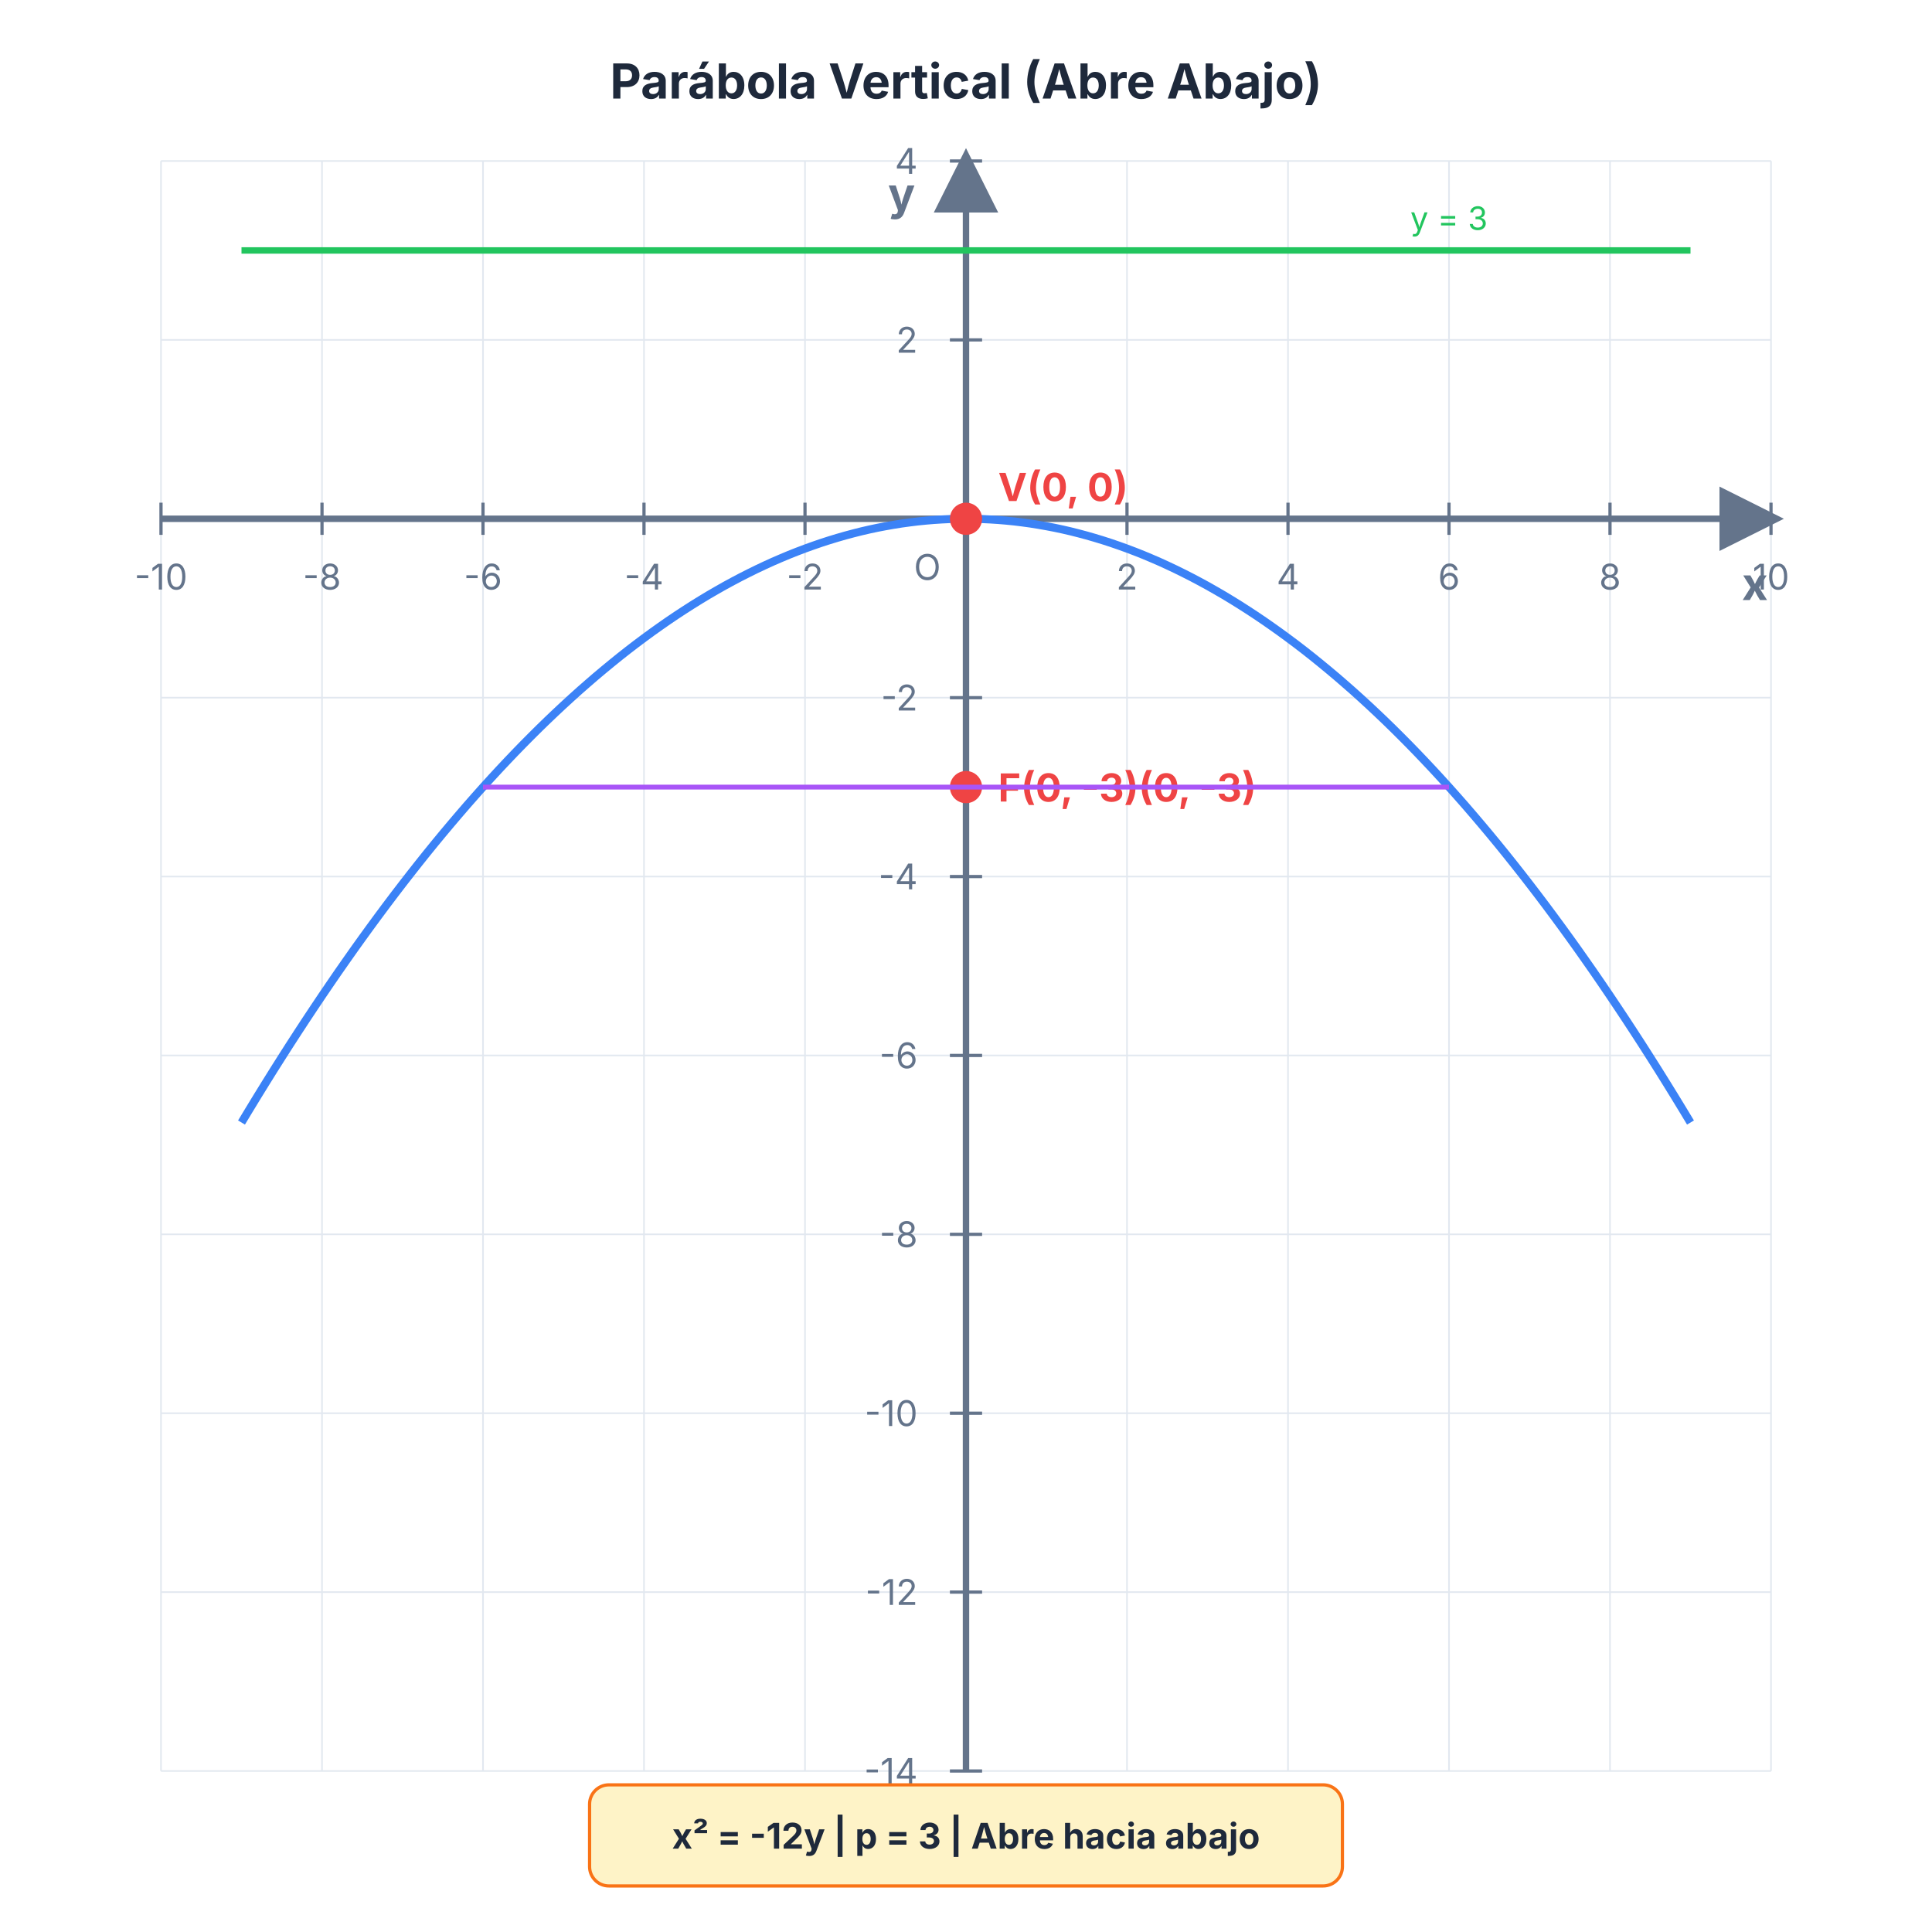
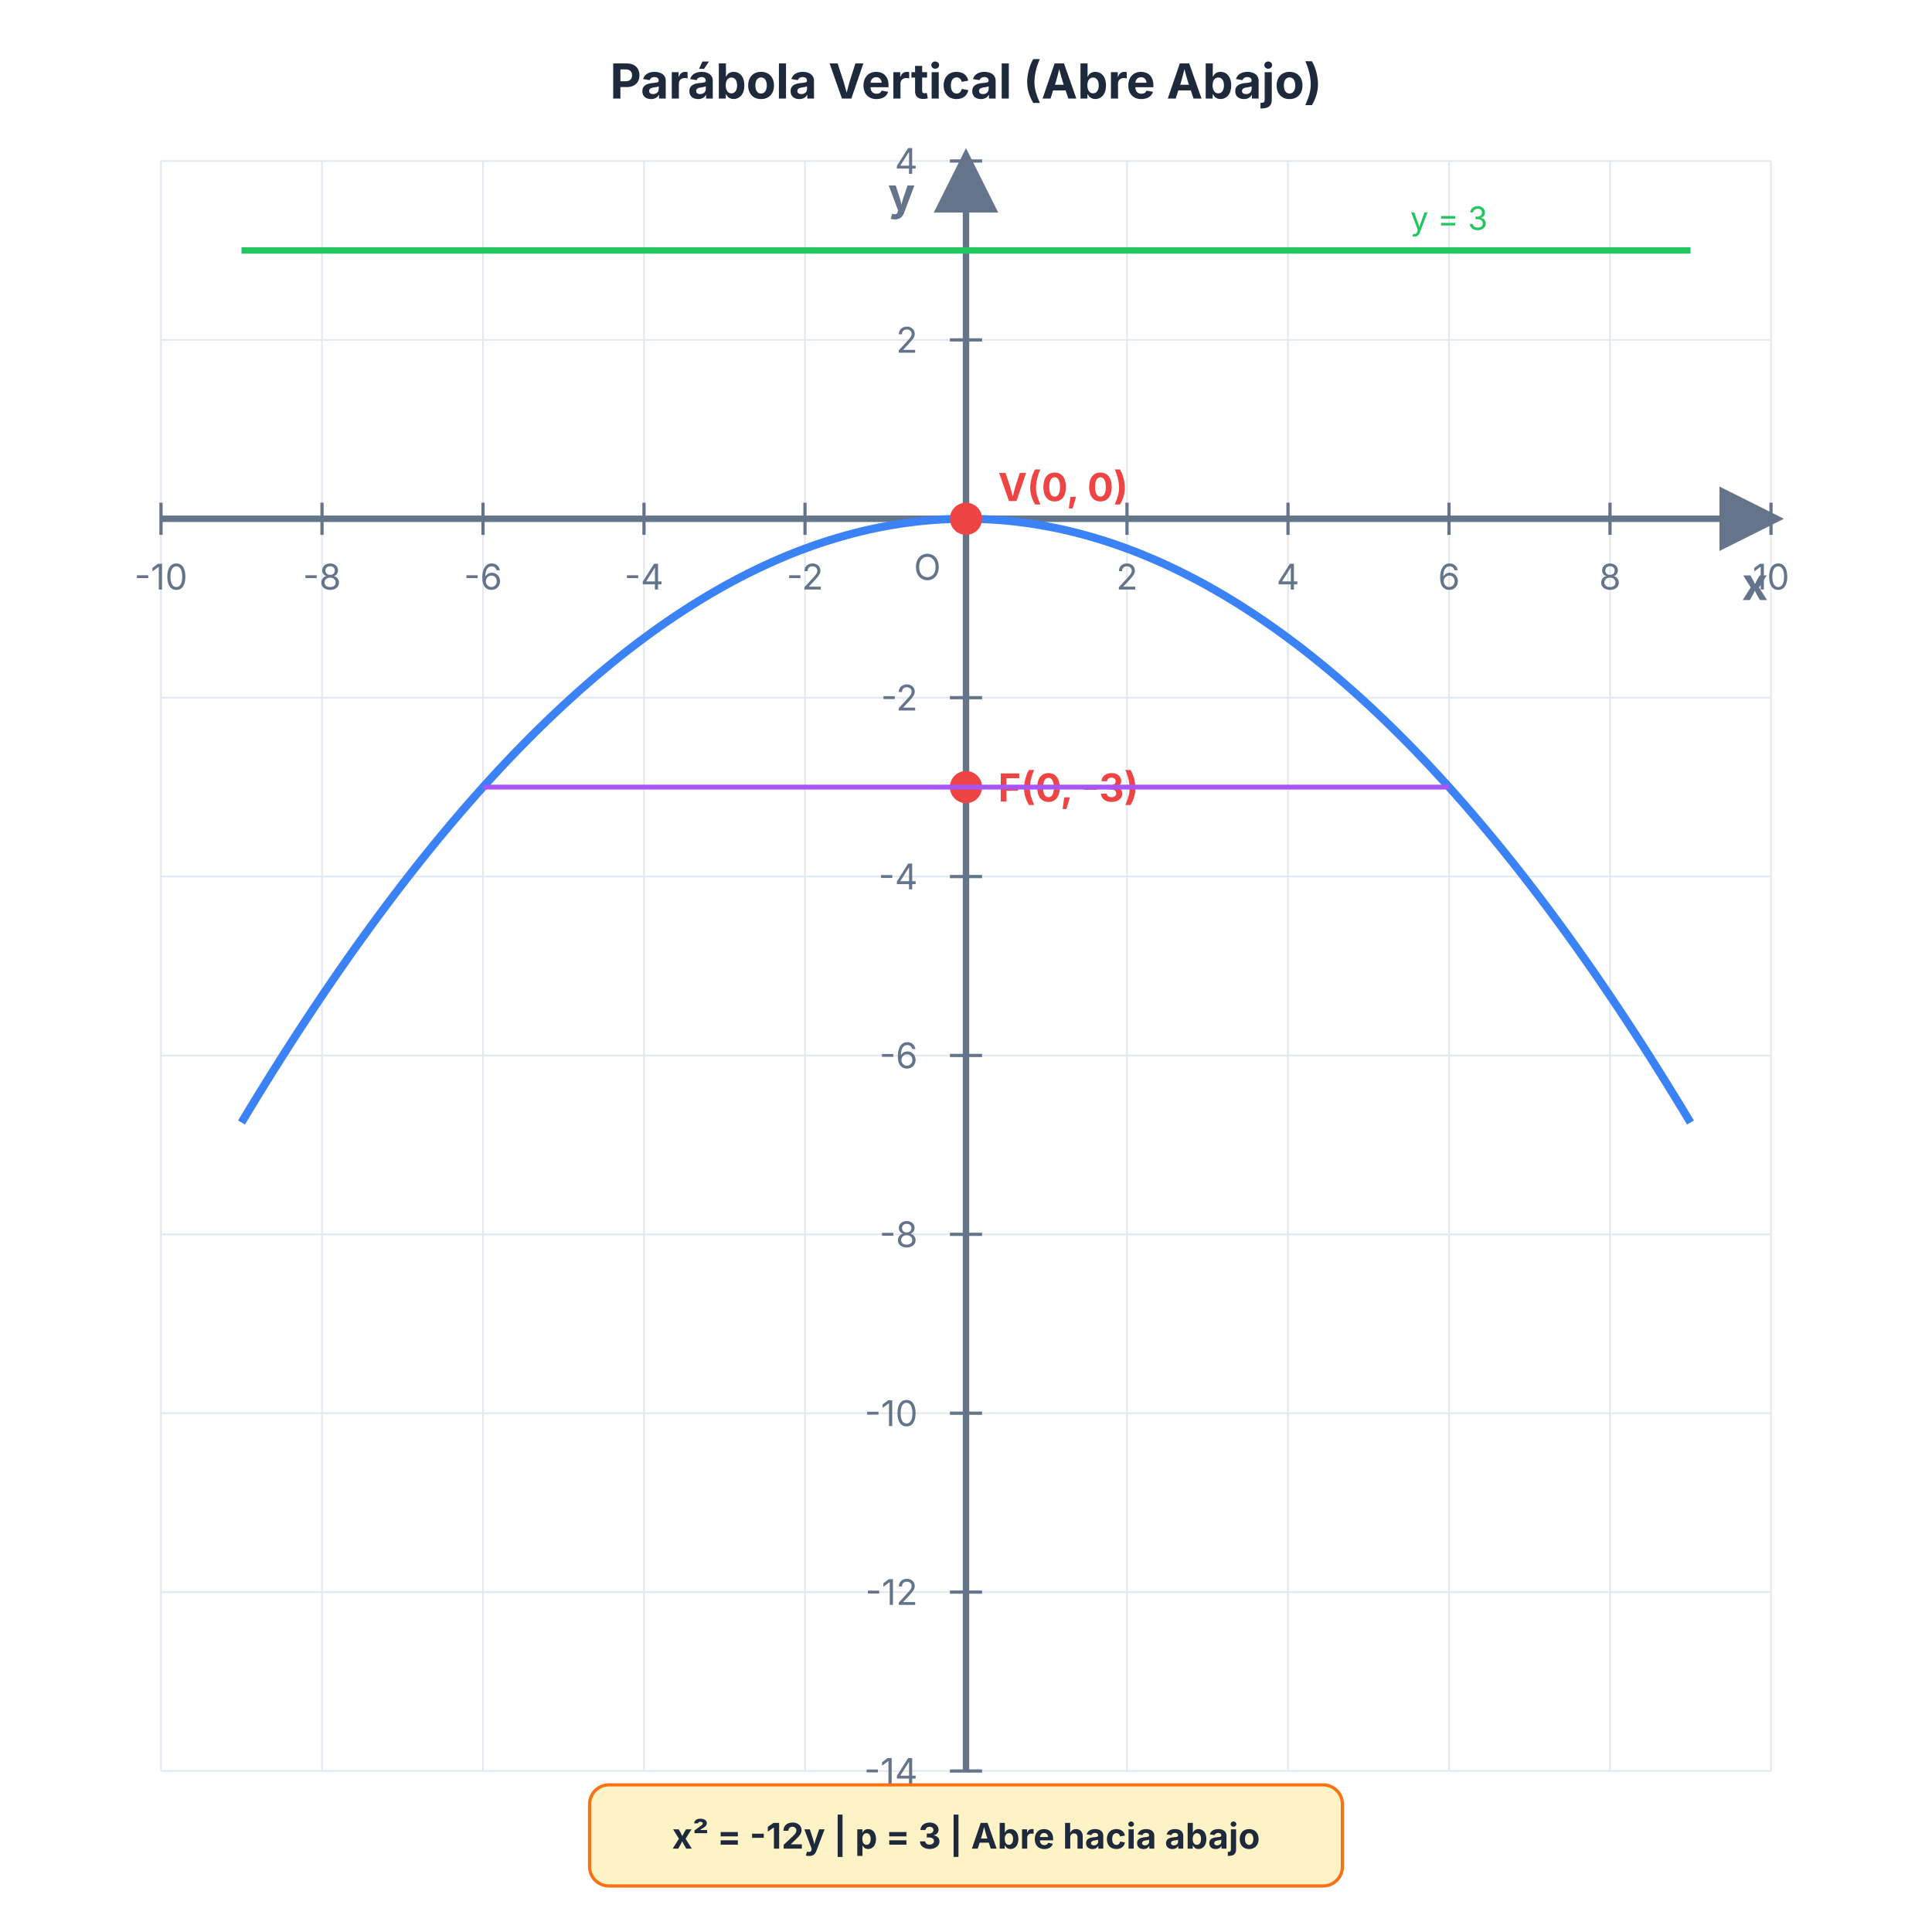
<svg xmlns="http://www.w3.org/2000/svg" viewBox="0 0 600 600">
  <defs>
    <marker id="arrow-64748b" markerWidth="10" markerHeight="10" refX="8" refY="5.0" orient="auto">
      <polygon points="0,0 10,5.0 0,10" fill="#64748b" />
    </marker>
  </defs>
  <rect x="0.00" y="0.00" width="600.00" height="600.00" fill="#ffffff" stroke="none" stroke-width="0" rx="0" />
  <text x="300.00" y="25.00" font-family="Inter, sans-serif" font-size="15" font-weight="bold" fill="#1e293b" text-anchor="middle" dominant-baseline="middle">Parábola Vertical (Abre Abajo)</text>
  <line x1="50.00" y1="550.00" x2="50.00" y2="50.00" stroke="#e2e8f0" stroke-width="0.5" />
  <line x1="100.00" y1="550.00" x2="100.00" y2="50.00" stroke="#e2e8f0" stroke-width="0.5" />
  <line x1="150.00" y1="550.00" x2="150.00" y2="50.00" stroke="#e2e8f0" stroke-width="0.5" />
  <line x1="200.00" y1="550.00" x2="200.00" y2="50.00" stroke="#e2e8f0" stroke-width="0.5" />
  <line x1="250.00" y1="550.00" x2="250.00" y2="50.00" stroke="#e2e8f0" stroke-width="0.5" />
  <line x1="350.00" y1="550.00" x2="350.00" y2="50.00" stroke="#e2e8f0" stroke-width="0.5" />
  <line x1="400.00" y1="550.00" x2="400.00" y2="50.00" stroke="#e2e8f0" stroke-width="0.5" />
  <line x1="450.00" y1="550.00" x2="450.00" y2="50.00" stroke="#e2e8f0" stroke-width="0.5" />
  <line x1="500.00" y1="550.00" x2="500.00" y2="50.00" stroke="#e2e8f0" stroke-width="0.5" />
  <line x1="550.00" y1="550.00" x2="550.00" y2="50.00" stroke="#e2e8f0" stroke-width="0.5" />
  <line x1="50.00" y1="550.00" x2="550.00" y2="550.00" stroke="#e2e8f0" stroke-width="0.5" />
  <line x1="50.00" y1="494.44" x2="550.00" y2="494.44" stroke="#e2e8f0" stroke-width="0.5" />
  <line x1="50.00" y1="438.89" x2="550.00" y2="438.89" stroke="#e2e8f0" stroke-width="0.5" />
  <line x1="50.00" y1="383.33" x2="550.00" y2="383.33" stroke="#e2e8f0" stroke-width="0.5" />
  <line x1="50.00" y1="327.78" x2="550.00" y2="327.78" stroke="#e2e8f0" stroke-width="0.5" />
  <line x1="50.00" y1="272.22" x2="550.00" y2="272.22" stroke="#e2e8f0" stroke-width="0.5" />
  <line x1="50.00" y1="216.67" x2="550.00" y2="216.67" stroke="#e2e8f0" stroke-width="0.5" />
  <line x1="50.00" y1="105.56" x2="550.00" y2="105.56" stroke="#e2e8f0" stroke-width="0.5" />
  <line x1="50.00" y1="50.00" x2="550.00" y2="50.00" stroke="#e2e8f0" stroke-width="0.5" />
  <line x1="50.00" y1="161.11" x2="550.00" y2="161.11" stroke="#64748b" stroke-width="2" marker-end="url(#arrow-64748b)" />
  <line x1="300.00" y1="550.00" x2="300.00" y2="50.00" stroke="#64748b" stroke-width="2" marker-end="url(#arrow-64748b)" />
  <text x="545.00" y="181.11" font-family="Inter, sans-serif" font-size="14" font-weight="bold" fill="#64748b" text-anchor="middle" dominant-baseline="middle">x</text>
  <text x="280.00" y="60.00" font-family="Inter, sans-serif" font-size="14" font-weight="bold" fill="#64748b" text-anchor="middle" dominant-baseline="middle">y</text>
  <line x1="50.00" y1="156.11" x2="50.00" y2="166.11" stroke="#64748b" stroke-width="1" />
  <text x="50.00" y="179.11" font-family="Inter, sans-serif" font-size="11" font-weight="normal" fill="#64748b" text-anchor="middle" dominant-baseline="middle">-10</text>
  <line x1="100.00" y1="156.11" x2="100.00" y2="166.11" stroke="#64748b" stroke-width="1" />
  <text x="100.00" y="179.11" font-family="Inter, sans-serif" font-size="11" font-weight="normal" fill="#64748b" text-anchor="middle" dominant-baseline="middle">-8</text>
  <line x1="150.00" y1="156.11" x2="150.00" y2="166.11" stroke="#64748b" stroke-width="1" />
  <text x="150.00" y="179.11" font-family="Inter, sans-serif" font-size="11" font-weight="normal" fill="#64748b" text-anchor="middle" dominant-baseline="middle">-6</text>
  <line x1="200.00" y1="156.11" x2="200.00" y2="166.11" stroke="#64748b" stroke-width="1" />
  <text x="200.00" y="179.11" font-family="Inter, sans-serif" font-size="11" font-weight="normal" fill="#64748b" text-anchor="middle" dominant-baseline="middle">-4</text>
  <line x1="250.00" y1="156.11" x2="250.00" y2="166.11" stroke="#64748b" stroke-width="1" />
  <text x="250.00" y="179.11" font-family="Inter, sans-serif" font-size="11" font-weight="normal" fill="#64748b" text-anchor="middle" dominant-baseline="middle">-2</text>
  <line x1="350.00" y1="156.11" x2="350.00" y2="166.11" stroke="#64748b" stroke-width="1" />
  <text x="350.00" y="179.11" font-family="Inter, sans-serif" font-size="11" font-weight="normal" fill="#64748b" text-anchor="middle" dominant-baseline="middle">2</text>
  <line x1="400.00" y1="156.11" x2="400.00" y2="166.11" stroke="#64748b" stroke-width="1" />
  <text x="400.00" y="179.11" font-family="Inter, sans-serif" font-size="11" font-weight="normal" fill="#64748b" text-anchor="middle" dominant-baseline="middle">4</text>
  <line x1="450.00" y1="156.11" x2="450.00" y2="166.11" stroke="#64748b" stroke-width="1" />
  <text x="450.00" y="179.11" font-family="Inter, sans-serif" font-size="11" font-weight="normal" fill="#64748b" text-anchor="middle" dominant-baseline="middle">6</text>
  <line x1="500.00" y1="156.11" x2="500.00" y2="166.11" stroke="#64748b" stroke-width="1" />
  <text x="500.00" y="179.11" font-family="Inter, sans-serif" font-size="11" font-weight="normal" fill="#64748b" text-anchor="middle" dominant-baseline="middle">8</text>
  <line x1="550.00" y1="156.11" x2="550.00" y2="166.11" stroke="#64748b" stroke-width="1" />
  <text x="550.00" y="179.11" font-family="Inter, sans-serif" font-size="11" font-weight="normal" fill="#64748b" text-anchor="middle" dominant-baseline="middle">10</text>
  <line x1="295.00" y1="550.00" x2="305.00" y2="550.00" stroke="#64748b" stroke-width="1" />
  <text x="285.00" y="550.00" font-family="Inter, sans-serif" font-size="11" font-weight="normal" fill="#64748b" text-anchor="end" dominant-baseline="middle">-14</text>
  <line x1="295.00" y1="494.44" x2="305.00" y2="494.44" stroke="#64748b" stroke-width="1" />
  <text x="285.00" y="494.44" font-family="Inter, sans-serif" font-size="11" font-weight="normal" fill="#64748b" text-anchor="end" dominant-baseline="middle">-12</text>
  <line x1="295.00" y1="438.89" x2="305.00" y2="438.89" stroke="#64748b" stroke-width="1" />
  <text x="285.00" y="438.89" font-family="Inter, sans-serif" font-size="11" font-weight="normal" fill="#64748b" text-anchor="end" dominant-baseline="middle">-10</text>
  <line x1="295.00" y1="383.33" x2="305.00" y2="383.33" stroke="#64748b" stroke-width="1" />
  <text x="285.00" y="383.33" font-family="Inter, sans-serif" font-size="11" font-weight="normal" fill="#64748b" text-anchor="end" dominant-baseline="middle">-8</text>
  <line x1="295.00" y1="327.78" x2="305.00" y2="327.78" stroke="#64748b" stroke-width="1" />
  <text x="285.00" y="327.78" font-family="Inter, sans-serif" font-size="11" font-weight="normal" fill="#64748b" text-anchor="end" dominant-baseline="middle">-6</text>
  <line x1="295.00" y1="272.22" x2="305.00" y2="272.22" stroke="#64748b" stroke-width="1" />
  <text x="285.00" y="272.22" font-family="Inter, sans-serif" font-size="11" font-weight="normal" fill="#64748b" text-anchor="end" dominant-baseline="middle">-4</text>
  <line x1="295.00" y1="216.67" x2="305.00" y2="216.67" stroke="#64748b" stroke-width="1" />
  <text x="285.00" y="216.67" font-family="Inter, sans-serif" font-size="11" font-weight="normal" fill="#64748b" text-anchor="end" dominant-baseline="middle">-2</text>
  <line x1="295.00" y1="105.56" x2="305.00" y2="105.56" stroke="#64748b" stroke-width="1" />
  <text x="285.00" y="105.56" font-family="Inter, sans-serif" font-size="11" font-weight="normal" fill="#64748b" text-anchor="end" dominant-baseline="middle">2</text>
  <line x1="295.00" y1="50.00" x2="305.00" y2="50.00" stroke="#64748b" stroke-width="1" />
  <text x="285.00" y="50.00" font-family="Inter, sans-serif" font-size="11" font-weight="normal" fill="#64748b" text-anchor="end" dominant-baseline="middle">4</text>
  <text x="288.00" y="176.11" font-family="Inter, sans-serif" font-size="11" font-weight="normal" fill="#64748b" text-anchor="middle" dominant-baseline="middle">O</text>
  <polyline points="75.00,348.61 77.50,344.47 80.00,340.37 82.50,336.32 85.00,332.31 87.50,328.36 90.00,324.44 92.50,320.58 95.00,316.76 97.50,312.99 100.00,309.26 102.50,305.58 105.00,301.94 107.50,298.36 110.00,294.81 112.50,291.32 115.00,287.87 117.50,284.47 120.00,281.11 122.50,277.80 125.00,274.54 127.50,271.32 130.00,268.15 132.50,265.02 135.00,261.94 137.50,258.91 140.00,255.93 142.50,252.99 145.00,250.09 147.50,247.25 150.00,244.44 152.50,241.69 155.00,238.98 157.50,236.32 160.00,233.70 162.50,231.13 165.00,228.61 167.50,226.13 170.00,223.70 172.50,221.32 175.00,218.98 177.50,216.69 180.00,214.44 182.50,212.25 185.00,210.09 187.50,207.99 190.00,205.93 192.50,203.91 195.00,201.94 197.50,200.02 200.00,198.15 202.50,196.32 205.00,194.54 207.50,192.80 210.00,191.11 212.50,189.47 215.00,187.87 217.50,186.32 220.00,184.81 222.50,183.36 225.00,181.94 227.50,180.58 230.00,179.26 232.50,177.99 235.00,176.76 237.50,175.58 240.00,174.44 242.50,173.36 245.00,172.31 247.50,171.32 250.00,170.37 252.50,169.47 255.00,168.61 257.50,167.80 260.00,167.04 262.50,166.32 265.00,165.65 267.50,165.02 270.00,164.44 272.50,163.91 275.00,163.43 277.50,162.99 280.00,162.59 282.50,162.25 285.00,161.94 287.50,161.69 290.00,161.48 292.50,161.32 295.00,161.20 297.50,161.13 300.00,161.11 302.50,161.13 305.00,161.20 307.50,161.32 310.00,161.48 312.50,161.69 315.00,161.94 317.50,162.25 320.00,162.59 322.50,162.99 325.00,163.43 327.50,163.91 330.00,164.44 332.50,165.02 335.00,165.65 337.50,166.32 340.00,167.04 342.50,167.80 345.00,168.61 347.50,169.47 350.00,170.37 352.50,171.32 355.00,172.31 357.50,173.36 360.00,174.44 362.50,175.58 365.00,176.76 367.50,177.99 370.00,179.26 372.50,180.58 375.00,181.94 377.50,183.36 380.00,184.81 382.50,186.32 385.00,187.87 387.50,189.47 390.00,191.11 392.50,192.80 395.00,194.54 397.50,196.32 400.00,198.15 402.50,200.02 405.00,201.94 407.50,203.91 410.00,205.93 412.50,207.99 415.00,210.09 417.50,212.25 420.00,214.44 422.50,216.69 425.00,218.98 427.50,221.32 430.00,223.70 432.50,226.13 435.00,228.61 437.50,231.13 440.00,233.70 442.50,236.32 445.00,238.98 447.50,241.69 450.00,244.44 452.50,247.25 455.00,250.09 457.50,252.99 460.00,255.93 462.50,258.91 465.00,261.94 467.50,265.02 470.00,268.15 472.50,271.32 475.00,274.54 477.50,277.80 480.00,281.11 482.50,284.47 485.00,287.87 487.50,291.32 490.00,294.81 492.50,298.36 495.00,301.94 497.50,305.58 500.00,309.26 502.50,312.99 505.00,316.76 507.50,320.58 510.00,324.44 512.50,328.36 515.00,332.31 517.50,336.32 520.00,340.37 522.50,344.47 525.00,348.61" fill="none" stroke="#3b82f6" stroke-width="2.5" />
  <circle cx="300.00" cy="161.11" r="5" fill="#ef4444" />
  <text x="310.00" y="151.11" font-family="Inter, sans-serif" font-size="12" font-weight="bold" fill="#ef4444" text-anchor="start" dominant-baseline="middle">V(0, 0)</text>
  <circle cx="300.00" cy="244.44" r="5" fill="#ef4444" />
-   <text x="310.00" y="244.44" font-family="Inter, sans-serif" font-size="12" font-weight="bold" fill="#ef4444" text-anchor="start" dominant-baseline="middle">F(0, -3)(0, -3)</text>
+   <text x="310.00" y="244.44" font-family="Inter, sans-serif" font-size="12" font-weight="bold" fill="#ef4444" text-anchor="start" dominant-baseline="middle">F(0, -3)</text>
  <line x1="75.00" y1="77.78" x2="525.00" y2="77.78" stroke="#22c55e" stroke-width="2" />
  <text x="450.00" y="67.78" font-family="Inter, sans-serif" font-size="10" font-weight="normal" fill="#22c55e" text-anchor="middle" dominant-baseline="middle">y = 3</text>
  <line x1="150.00" y1="244.44" x2="450.00" y2="244.44" stroke="#a855f7" stroke-width="1.5" />
  <rect x="183.10" y="554.30" width="233.80" height="31.40" fill="#fef3c7" stroke="#f97316" stroke-width="1" rx="6" />
  <text x="300.00" y="570.00" font-family="Inter, sans-serif" font-size="11" font-weight="bold" fill="#1e293b" text-anchor="middle" dominant-baseline="middle">x² = -12y | p = 3 | Abre hacia abajo</text>
</svg>
